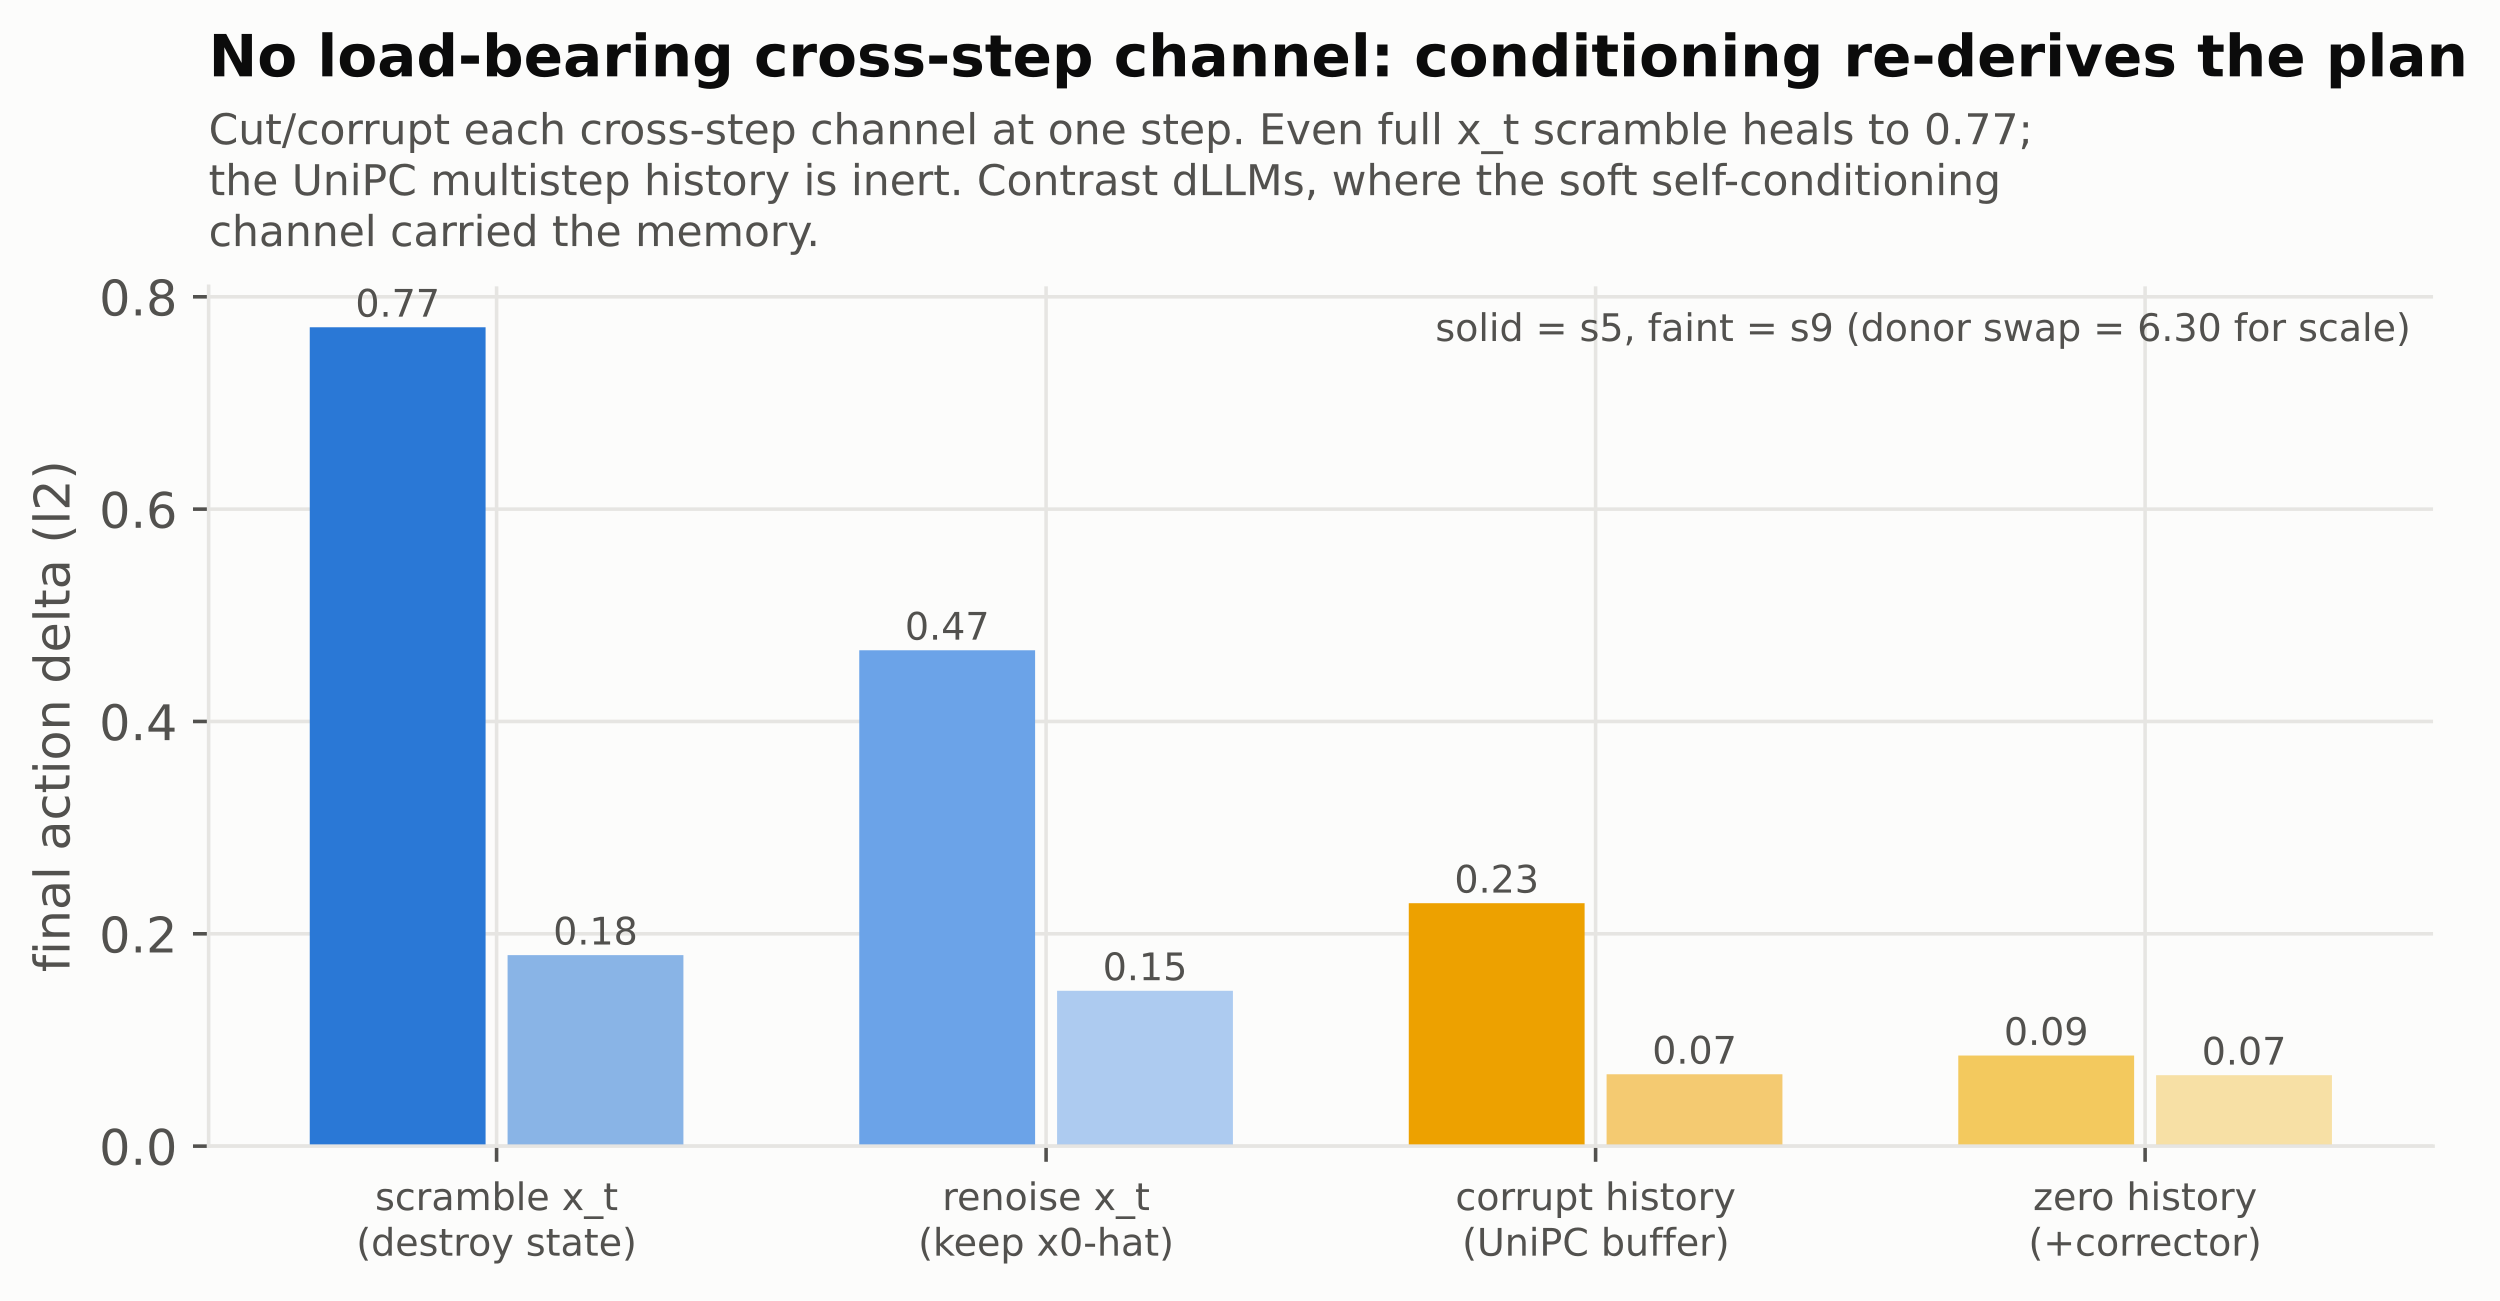
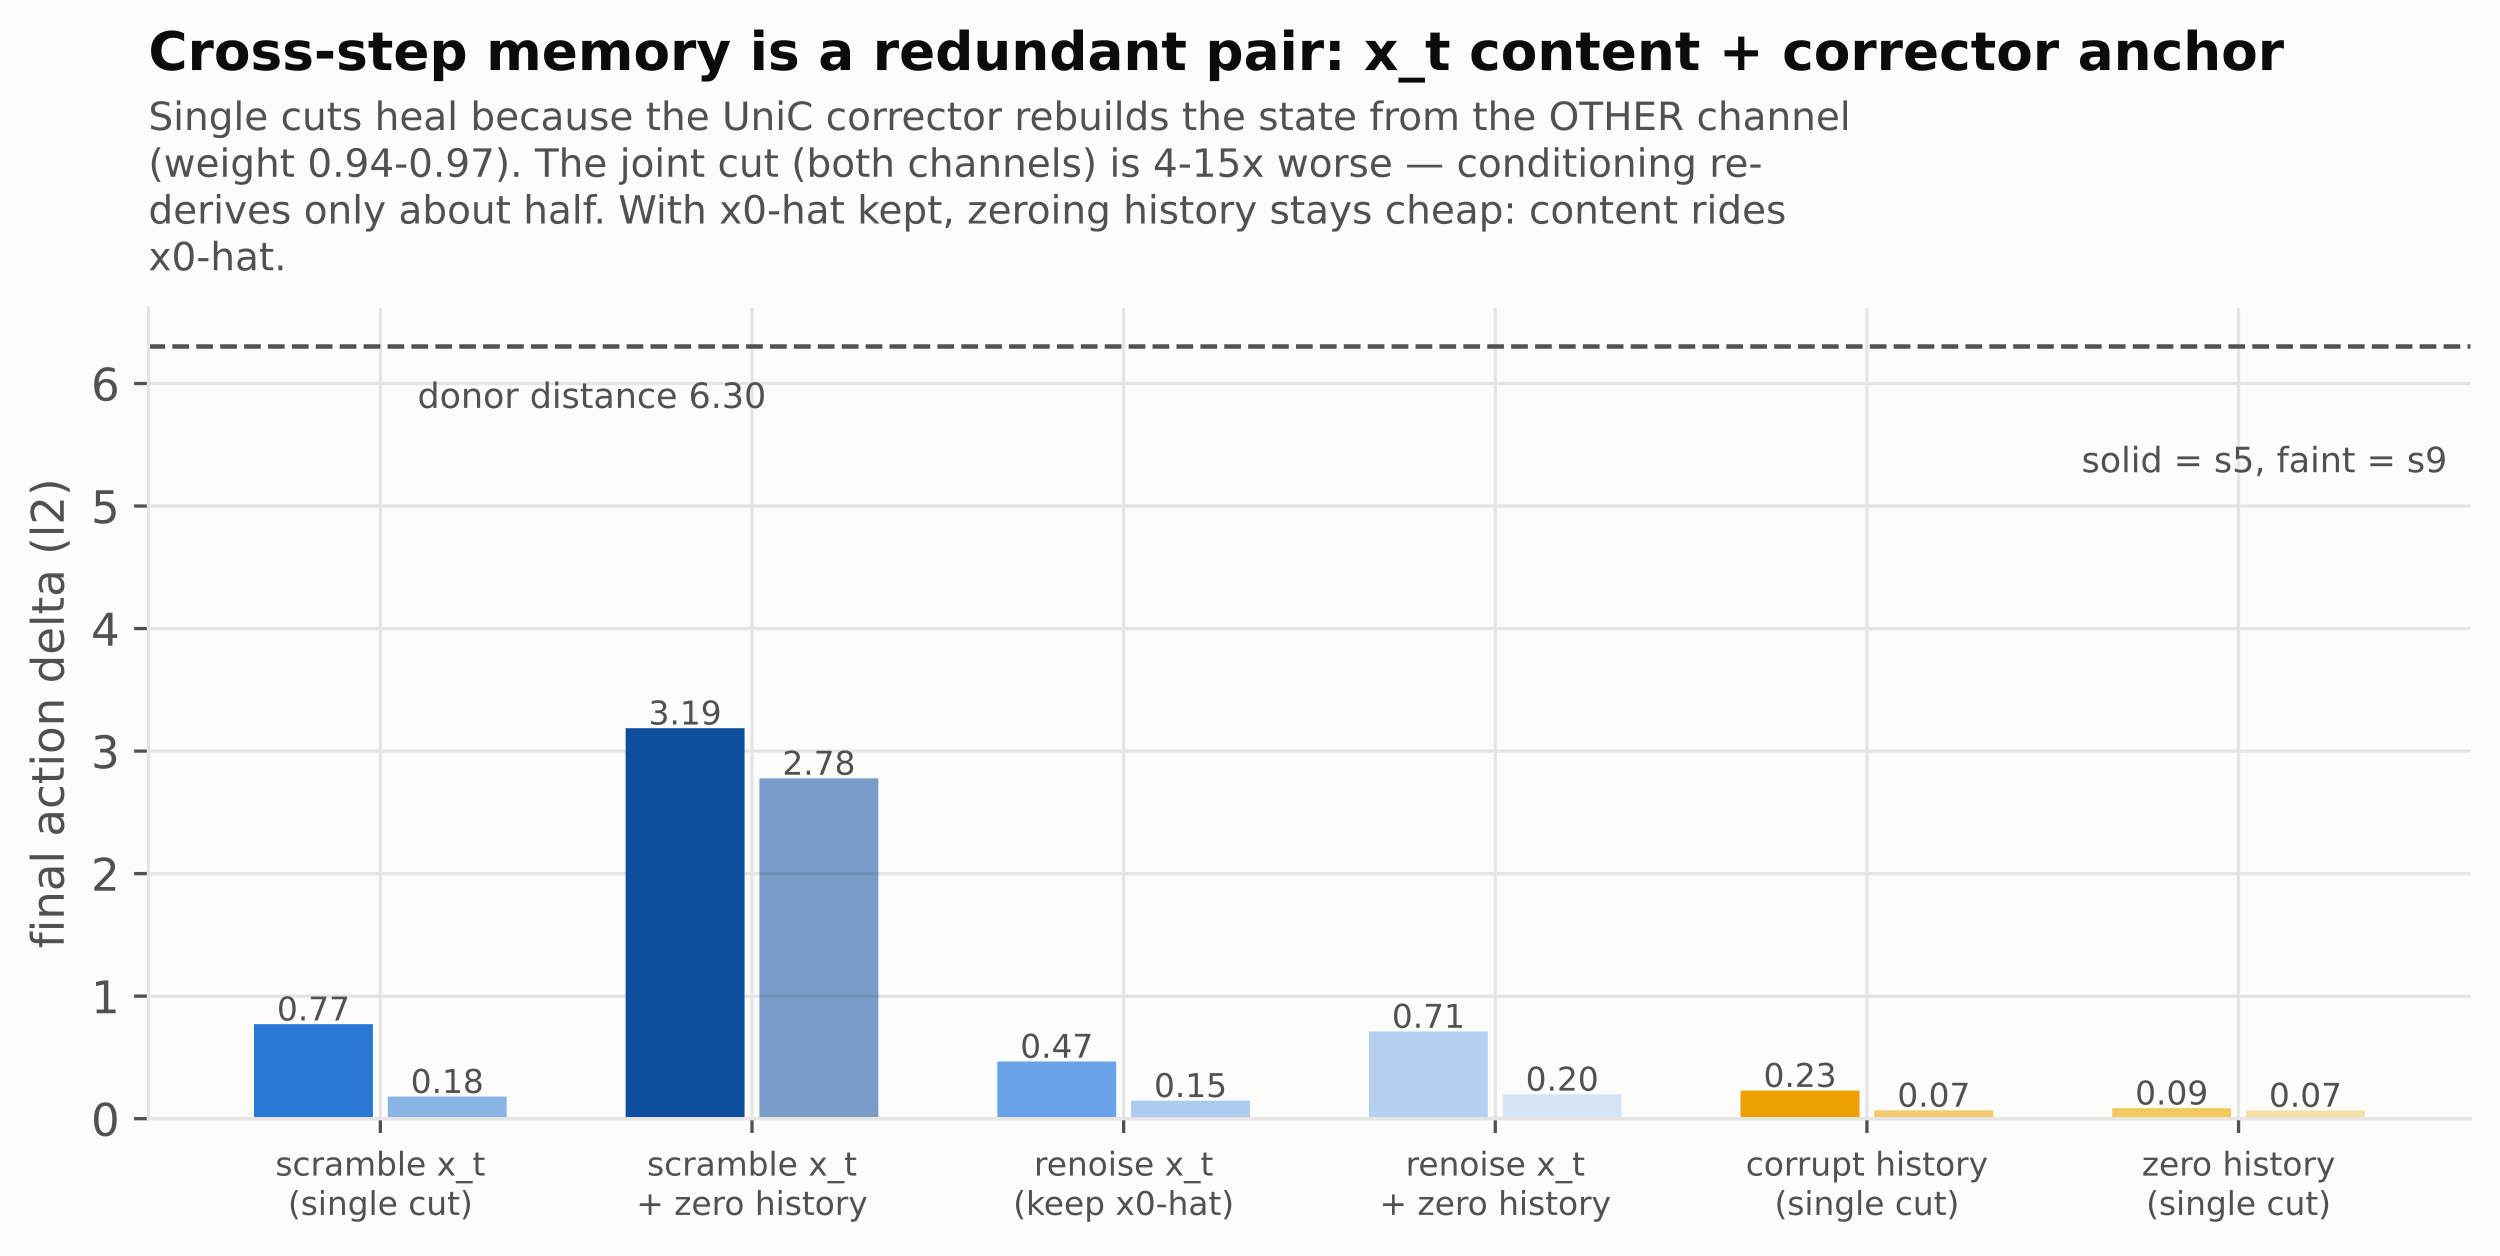
- <svg xmlns="http://www.w3.org/2000/svg" xmlns:xlink="http://www.w3.org/1999/xlink" width="559.517pt" height="291.119pt" viewBox="0 0 559.517 291.119" version="1.1">
+ <svg xmlns="http://www.w3.org/2000/svg" xmlns:xlink="http://www.w3.org/1999/xlink" width="609.64pt" height="306.197pt" viewBox="0 0 609.64 306.197" version="1.1">
  <defs>
    <style type="text/css">*{stroke-linejoin: round; stroke-linecap: butt}</style>
  </defs>
  <g id="figure_1">
    <g id="patch_1">
-       <path d="M 0 291.119  L 559.517 291.119  L 559.517 0  L 0 0  z " style="fill: #fcfcfb" />
+       <path d="M 0 306.197  L 609.64 306.197  L 609.64 0  L 0 0  z " style="fill: #fcfcfb" />
    </g>
    <g id="axes_1">
      <g id="patch_2">
-         <path d="M 46.694 256.515  L 544.534 256.515  L 544.534 64.078  L 46.694 64.078  z " style="fill: #fcfcfb" />
+         <path d="M 36.2 272.793  L 602.44 272.793  L 602.44 75.078  L 36.2 75.078  z " style="fill: #fcfcfb" />
      </g>
      <g id="matplotlib.axis_1">
        <g id="xtick_1">
          <g id="line2d_1">
-             <path d="M 111.138 256.515  L 111.138 64.078  " clip-path="url(#pa9ac44d7ae)" style="fill: none; stroke: #e6e5e2; stroke-width: 0.8; stroke-linecap: square" />
+             <path d="M 92.751 272.793  L 92.751 75.078  " clip-path="url(#p325ad6687f)" style="fill: none; stroke: #e6e5e2; stroke-width: 0.8; stroke-linecap: square" />
          </g>
          <g id="line2d_2">
            <defs>
-               <path id="m396f962faf" d="M 0 0  L 0 3.5  " style="stroke: #52514e; stroke-width: 0.8" />
+               <path id="m0befb91089" d="M 0 0  L 0 3.5  " style="stroke: #52514e; stroke-width: 0.8" />
            </defs>
            <g>
-               <use xlink:href="#m396f962faf" x="111.138" y="256.515" style="fill: #52514e; stroke: #52514e; stroke-width: 0.8" />
+               <use xlink:href="#m0befb91089" x="92.751" y="272.793" style="fill: #52514e; stroke: #52514e; stroke-width: 0.8" />
            </g>
          </g>
          <g id="text_1">
-             <text style="font-size: 8.5px; font-family: 'DejaVu Sans', 'Bitstream Vera Sans', 'Computer Modern Sans Serif', 'Lucida Grande', 'Verdana', 'Geneva', 'Lucid', 'Arial', 'Helvetica', 'Avant Garde', sans-serif; fill: #52514e" transform="translate(83.94465 270.8241)">scramble x_t</text>
-             <text style="font-size: 8.5px; font-family: 'DejaVu Sans', 'Bitstream Vera Sans', 'Computer Modern Sans Serif', 'Lucida Grande', 'Verdana', 'Geneva', 'Lucid', 'Arial', 'Helvetica', 'Avant Garde', sans-serif; fill: #52514e" transform="translate(79.74246 281.0265)">(destroy state)</text>
+             <text style="font-size: 8px; font-family: 'DejaVu Sans', 'Bitstream Vera Sans', 'Computer Modern Sans Serif', 'Lucida Grande', 'Verdana', 'Geneva', 'Lucid', 'Arial', 'Helvetica', 'Avant Garde', sans-serif; fill: #52514e" transform="translate(67.15736 286.6725)">scramble x_t</text>
+             <text style="font-size: 8px; font-family: 'DejaVu Sans', 'Bitstream Vera Sans', 'Computer Modern Sans Serif', 'Lucida Grande', 'Verdana', 'Geneva', 'Lucid', 'Arial', 'Helvetica', 'Avant Garde', sans-serif; fill: #52514e" transform="translate(70.21423 296.2747)">(single cut)</text>
          </g>
        </g>
        <g id="xtick_2">
          <g id="line2d_3">
-             <path d="M 234.122 256.515  L 234.122 64.078  " clip-path="url(#pa9ac44d7ae)" style="fill: none; stroke: #e6e5e2; stroke-width: 0.8; stroke-linecap: square" />
+             <path d="M 183.379 272.793  L 183.379 75.078  " clip-path="url(#p325ad6687f)" style="fill: none; stroke: #e6e5e2; stroke-width: 0.8; stroke-linecap: square" />
          </g>
          <g id="line2d_4">
            <g>
-               <use xlink:href="#m396f962faf" x="234.122" y="256.515" style="fill: #52514e; stroke: #52514e; stroke-width: 0.8" />
+               <use xlink:href="#m0befb91089" x="183.379" y="272.793" style="fill: #52514e; stroke: #52514e; stroke-width: 0.8" />
            </g>
          </g>
          <g id="text_2">
-             <text style="font-size: 8.5px; font-family: 'DejaVu Sans', 'Bitstream Vera Sans', 'Computer Modern Sans Serif', 'Lucida Grande', 'Verdana', 'Geneva', 'Lucid', 'Arial', 'Helvetica', 'Avant Garde', sans-serif; fill: #52514e" transform="translate(210.8926 270.8241)">renoise x_t</text>
-             <text style="font-size: 8.5px; font-family: 'DejaVu Sans', 'Bitstream Vera Sans', 'Computer Modern Sans Serif', 'Lucida Grande', 'Verdana', 'Geneva', 'Lucid', 'Arial', 'Helvetica', 'Avant Garde', sans-serif; fill: #52514e" transform="translate(205.5004 281.0265)">(keep x0-hat)</text>
+             <text style="font-size: 8px; font-family: 'DejaVu Sans', 'Bitstream Vera Sans', 'Computer Modern Sans Serif', 'Lucida Grande', 'Verdana', 'Geneva', 'Lucid', 'Arial', 'Helvetica', 'Avant Garde', sans-serif; fill: #52514e" transform="translate(157.7848 286.6725)">scramble x_t</text>
+             <text style="font-size: 8px; font-family: 'DejaVu Sans', 'Bitstream Vera Sans', 'Computer Modern Sans Serif', 'Lucida Grande', 'Verdana', 'Geneva', 'Lucid', 'Arial', 'Helvetica', 'Avant Garde', sans-serif; fill: #52514e" transform="translate(155.1623 296.2747)">+ zero history</text>
          </g>
        </g>
        <g id="xtick_3">
          <g id="line2d_5">
-             <path d="M 357.106 256.515  L 357.106 64.078  " clip-path="url(#pa9ac44d7ae)" style="fill: none; stroke: #e6e5e2; stroke-width: 0.8; stroke-linecap: square" />
+             <path d="M 274.006 272.793  L 274.006 75.078  " clip-path="url(#p325ad6687f)" style="fill: none; stroke: #e6e5e2; stroke-width: 0.8; stroke-linecap: square" />
          </g>
          <g id="line2d_6">
            <g>
-               <use xlink:href="#m396f962faf" x="357.106" y="256.515" style="fill: #52514e; stroke: #52514e; stroke-width: 0.8" />
+               <use xlink:href="#m0befb91089" x="274.006" y="272.793" style="fill: #52514e; stroke: #52514e; stroke-width: 0.8" />
            </g>
          </g>
          <g id="text_3">
-             <text style="font-size: 8.5px; font-family: 'DejaVu Sans', 'Bitstream Vera Sans', 'Computer Modern Sans Serif', 'Lucida Grande', 'Verdana', 'Geneva', 'Lucid', 'Arial', 'Helvetica', 'Avant Garde', sans-serif; fill: #52514e" transform="translate(325.7235 270.8241)">corrupt history</text>
-             <text style="font-size: 8.5px; font-family: 'DejaVu Sans', 'Bitstream Vera Sans', 'Computer Modern Sans Serif', 'Lucida Grande', 'Verdana', 'Geneva', 'Lucid', 'Arial', 'Helvetica', 'Avant Garde', sans-serif; fill: #52514e" transform="translate(327.2428 281.0265)">(UniPC buffer)</text>
+             <text style="font-size: 8px; font-family: 'DejaVu Sans', 'Bitstream Vera Sans', 'Computer Modern Sans Serif', 'Lucida Grande', 'Verdana', 'Geneva', 'Lucid', 'Arial', 'Helvetica', 'Avant Garde', sans-serif; fill: #52514e" transform="translate(252.1428 286.6725)">renoise x_t</text>
+             <text style="font-size: 8px; font-family: 'DejaVu Sans', 'Bitstream Vera Sans', 'Computer Modern Sans Serif', 'Lucida Grande', 'Verdana', 'Geneva', 'Lucid', 'Arial', 'Helvetica', 'Avant Garde', sans-serif; fill: #52514e" transform="translate(247.0678 296.2747)">(keep x0-hat)</text>
          </g>
        </g>
        <g id="xtick_4">
          <g id="line2d_7">
-             <path d="M 480.091 256.515  L 480.091 64.078  " clip-path="url(#pa9ac44d7ae)" style="fill: none; stroke: #e6e5e2; stroke-width: 0.8; stroke-linecap: square" />
+             <path d="M 364.633 272.793  L 364.633 75.078  " clip-path="url(#p325ad6687f)" style="fill: none; stroke: #e6e5e2; stroke-width: 0.8; stroke-linecap: square" />
          </g>
          <g id="line2d_8">
            <g>
-               <use xlink:href="#m396f962faf" x="480.091" y="256.515" style="fill: #52514e; stroke: #52514e; stroke-width: 0.8" />
+               <use xlink:href="#m0befb91089" x="364.633" y="272.793" style="fill: #52514e; stroke: #52514e; stroke-width: 0.8" />
            </g>
          </g>
          <g id="text_4">
-             <text style="font-size: 8.5px; font-family: 'DejaVu Sans', 'Bitstream Vera Sans', 'Computer Modern Sans Serif', 'Lucida Grande', 'Verdana', 'Geneva', 'Lucid', 'Arial', 'Helvetica', 'Avant Garde', sans-serif; fill: #52514e" transform="translate(455.0229 270.8241)">zero history</text>
-             <text style="font-size: 8.5px; font-family: 'DejaVu Sans', 'Bitstream Vera Sans', 'Computer Modern Sans Serif', 'Lucida Grande', 'Verdana', 'Geneva', 'Lucid', 'Arial', 'Helvetica', 'Avant Garde', sans-serif; fill: #52514e" transform="translate(453.9836 281.0258)">(+corrector)</text>
+             <text style="font-size: 8px; font-family: 'DejaVu Sans', 'Bitstream Vera Sans', 'Computer Modern Sans Serif', 'Lucida Grande', 'Verdana', 'Geneva', 'Lucid', 'Arial', 'Helvetica', 'Avant Garde', sans-serif; fill: #52514e" transform="translate(342.7702 286.6725)">renoise x_t</text>
+             <text style="font-size: 8px; font-family: 'DejaVu Sans', 'Bitstream Vera Sans', 'Computer Modern Sans Serif', 'Lucida Grande', 'Verdana', 'Geneva', 'Lucid', 'Arial', 'Helvetica', 'Avant Garde', sans-serif; fill: #52514e" transform="translate(336.4171 296.2747)">+ zero history</text>
+           </g>
+         </g>
+         <g id="xtick_5">
+           <g id="line2d_9">
+             <path d="M 455.261 272.793  L 455.261 75.078  " clip-path="url(#p325ad6687f)" style="fill: none; stroke: #e6e5e2; stroke-width: 0.8; stroke-linecap: square" />
+           </g>
+           <g id="line2d_10">
+             <g>
+               <use xlink:href="#m0befb91089" x="455.261" y="272.793" style="fill: #52514e; stroke: #52514e; stroke-width: 0.8" />
+             </g>
+           </g>
+           <g id="text_5">
+             <text style="font-size: 8px; font-family: 'DejaVu Sans', 'Bitstream Vera Sans', 'Computer Modern Sans Serif', 'Lucida Grande', 'Verdana', 'Geneva', 'Lucid', 'Arial', 'Helvetica', 'Avant Garde', sans-serif; fill: #52514e" transform="translate(425.7238 286.6725)">corrupt history</text>
+             <text style="font-size: 8px; font-family: 'DejaVu Sans', 'Bitstream Vera Sans', 'Computer Modern Sans Serif', 'Lucida Grande', 'Verdana', 'Geneva', 'Lucid', 'Arial', 'Helvetica', 'Avant Garde', sans-serif; fill: #52514e" transform="translate(432.7238 296.2747)">(single cut)</text>
+           </g>
+         </g>
+         <g id="xtick_6">
+           <g id="line2d_11">
+             <path d="M 545.888 272.793  L 545.888 75.078  " clip-path="url(#p325ad6687f)" style="fill: none; stroke: #e6e5e2; stroke-width: 0.8; stroke-linecap: square" />
+           </g>
+           <g id="line2d_12">
+             <g>
+               <use xlink:href="#m0befb91089" x="545.888" y="272.793" style="fill: #52514e; stroke: #52514e; stroke-width: 0.8" />
+             </g>
+           </g>
+           <g id="text_6">
+             <text style="font-size: 8px; font-family: 'DejaVu Sans', 'Bitstream Vera Sans', 'Computer Modern Sans Serif', 'Lucida Grande', 'Verdana', 'Geneva', 'Lucid', 'Arial', 'Helvetica', 'Avant Garde', sans-serif; fill: #52514e" transform="translate(522.295 286.6725)">zero history</text>
+             <text style="font-size: 8px; font-family: 'DejaVu Sans', 'Bitstream Vera Sans', 'Computer Modern Sans Serif', 'Lucida Grande', 'Verdana', 'Geneva', 'Lucid', 'Arial', 'Helvetica', 'Avant Garde', sans-serif; fill: #52514e" transform="translate(523.3512 296.2747)">(single cut)</text>
          </g>
        </g>
      </g>
      <g id="matplotlib.axis_2">
        <g id="ytick_1">
-           <g id="line2d_9">
-             <path d="M 46.694 256.515  L 544.534 256.515  " clip-path="url(#pa9ac44d7ae)" style="fill: none; stroke: #e6e5e2; stroke-width: 0.8; stroke-linecap: square" />
-           </g>
-           <g id="line2d_10">
+           <g id="line2d_13">
+             <path d="M 36.2 272.793  L 602.44 272.793  " clip-path="url(#p325ad6687f)" style="fill: none; stroke: #e6e5e2; stroke-width: 0.8; stroke-linecap: square" />
+           </g>
+           <g id="line2d_14">
            <defs>
-               <path id="m266e536e10" d="M 0 0  L -3.5 0  " style="stroke: #52514e; stroke-width: 0.8" />
+               <path id="m83741587a5" d="M 0 0  L -3.5 0  " style="stroke: #52514e; stroke-width: 0.8" />
            </defs>
            <g>
-               <use xlink:href="#m266e536e10" x="46.694" y="256.515" style="fill: #52514e; stroke: #52514e; stroke-width: 0.8" />
-             </g>
-           </g>
-           <g id="text_5">
-             <text style="font-size: 11px; font-family: 'DejaVu Sans', 'Bitstream Vera Sans', 'Computer Modern Sans Serif', 'Lucida Grande', 'Verdana', 'Geneva', 'Lucid', 'Arial', 'Helvetica', 'Avant Garde', sans-serif; text-anchor: end; fill: #52514e" x="39.694" y="260.693" transform="rotate(-0 39.6943 260.6934)">0.0</text>
+               <use xlink:href="#m83741587a5" x="36.2" y="272.793" style="fill: #52514e; stroke: #52514e; stroke-width: 0.8" />
+             </g>
+           </g>
+           <g id="text_7">
+             <text style="font-size: 11px; font-family: 'DejaVu Sans', 'Bitstream Vera Sans', 'Computer Modern Sans Serif', 'Lucida Grande', 'Verdana', 'Geneva', 'Lucid', 'Arial', 'Helvetica', 'Avant Garde', sans-serif; text-anchor: end; fill: #52514e" x="29.2" y="276.972" transform="rotate(-0 29.19961 276.9717)">0</text>
          </g>
        </g>
        <g id="ytick_2">
-           <g id="line2d_11">
-             <path d="M 46.694 208.993  L 544.534 208.993  " clip-path="url(#pa9ac44d7ae)" style="fill: none; stroke: #e6e5e2; stroke-width: 0.8; stroke-linecap: square" />
-           </g>
-           <g id="line2d_12">
-             <g>
-               <use xlink:href="#m266e536e10" x="46.694" y="208.993" style="fill: #52514e; stroke: #52514e; stroke-width: 0.8" />
-             </g>
-           </g>
-           <g id="text_6">
-             <text style="font-size: 11px; font-family: 'DejaVu Sans', 'Bitstream Vera Sans', 'Computer Modern Sans Serif', 'Lucida Grande', 'Verdana', 'Geneva', 'Lucid', 'Arial', 'Helvetica', 'Avant Garde', sans-serif; text-anchor: end; fill: #52514e" x="39.694" y="213.172" transform="rotate(-0 39.6943 213.1716)">0.2</text>
+           <g id="line2d_15">
+             <path d="M 36.2 242.913  L 602.44 242.913  " clip-path="url(#p325ad6687f)" style="fill: none; stroke: #e6e5e2; stroke-width: 0.8; stroke-linecap: square" />
+           </g>
+           <g id="line2d_16">
+             <g>
+               <use xlink:href="#m83741587a5" x="36.2" y="242.913" style="fill: #52514e; stroke: #52514e; stroke-width: 0.8" />
+             </g>
+           </g>
+           <g id="text_8">
+             <text style="font-size: 11px; font-family: 'DejaVu Sans', 'Bitstream Vera Sans', 'Computer Modern Sans Serif', 'Lucida Grande', 'Verdana', 'Geneva', 'Lucid', 'Arial', 'Helvetica', 'Avant Garde', sans-serif; text-anchor: end; fill: #52514e" x="29.2" y="247.092" transform="rotate(-0 29.19961 247.0919)">1</text>
          </g>
        </g>
        <g id="ytick_3">
-           <g id="line2d_13">
-             <path d="M 46.694 161.471  L 544.534 161.471  " clip-path="url(#pa9ac44d7ae)" style="fill: none; stroke: #e6e5e2; stroke-width: 0.8; stroke-linecap: square" />
-           </g>
-           <g id="line2d_14">
-             <g>
-               <use xlink:href="#m266e536e10" x="46.694" y="161.471" style="fill: #52514e; stroke: #52514e; stroke-width: 0.8" />
-             </g>
-           </g>
-           <g id="text_7">
-             <text style="font-size: 11px; font-family: 'DejaVu Sans', 'Bitstream Vera Sans', 'Computer Modern Sans Serif', 'Lucida Grande', 'Verdana', 'Geneva', 'Lucid', 'Arial', 'Helvetica', 'Avant Garde', sans-serif; text-anchor: end; fill: #52514e" x="39.694" y="165.65" transform="rotate(-0 39.6943 165.6499)">0.4</text>
+           <g id="line2d_17">
+             <path d="M 36.2 213.033  L 602.44 213.033  " clip-path="url(#p325ad6687f)" style="fill: none; stroke: #e6e5e2; stroke-width: 0.8; stroke-linecap: square" />
+           </g>
+           <g id="line2d_18">
+             <g>
+               <use xlink:href="#m83741587a5" x="36.2" y="213.033" style="fill: #52514e; stroke: #52514e; stroke-width: 0.8" />
+             </g>
+           </g>
+           <g id="text_9">
+             <text style="font-size: 11px; font-family: 'DejaVu Sans', 'Bitstream Vera Sans', 'Computer Modern Sans Serif', 'Lucida Grande', 'Verdana', 'Geneva', 'Lucid', 'Arial', 'Helvetica', 'Avant Garde', sans-serif; text-anchor: end; fill: #52514e" x="29.2" y="217.212" transform="rotate(-0 29.19961 217.2121)">2</text>
          </g>
        </g>
        <g id="ytick_4">
-           <g id="line2d_15">
-             <path d="M 46.694 113.95  L 544.534 113.95  " clip-path="url(#pa9ac44d7ae)" style="fill: none; stroke: #e6e5e2; stroke-width: 0.8; stroke-linecap: square" />
-           </g>
-           <g id="line2d_16">
-             <g>
-               <use xlink:href="#m266e536e10" x="46.694" y="113.95" style="fill: #52514e; stroke: #52514e; stroke-width: 0.8" />
-             </g>
-           </g>
-           <g id="text_8">
-             <text style="font-size: 11px; font-family: 'DejaVu Sans', 'Bitstream Vera Sans', 'Computer Modern Sans Serif', 'Lucida Grande', 'Verdana', 'Geneva', 'Lucid', 'Arial', 'Helvetica', 'Avant Garde', sans-serif; text-anchor: end; fill: #52514e" x="39.694" y="118.128" transform="rotate(-0 39.6943 118.1282)">0.6</text>
+           <g id="line2d_19">
+             <path d="M 36.2 183.154  L 602.44 183.154  " clip-path="url(#p325ad6687f)" style="fill: none; stroke: #e6e5e2; stroke-width: 0.8; stroke-linecap: square" />
+           </g>
+           <g id="line2d_20">
+             <g>
+               <use xlink:href="#m83741587a5" x="36.2" y="183.154" style="fill: #52514e; stroke: #52514e; stroke-width: 0.8" />
+             </g>
+           </g>
+           <g id="text_10">
+             <text style="font-size: 11px; font-family: 'DejaVu Sans', 'Bitstream Vera Sans', 'Computer Modern Sans Serif', 'Lucida Grande', 'Verdana', 'Geneva', 'Lucid', 'Arial', 'Helvetica', 'Avant Garde', sans-serif; text-anchor: end; fill: #52514e" x="29.2" y="187.332" transform="rotate(-0 29.19961 187.3324)">3</text>
          </g>
        </g>
        <g id="ytick_5">
-           <g id="line2d_17">
-             <path d="M 46.694 66.428  L 544.534 66.428  " clip-path="url(#pa9ac44d7ae)" style="fill: none; stroke: #e6e5e2; stroke-width: 0.8; stroke-linecap: square" />
-           </g>
-           <g id="line2d_18">
-             <g>
-               <use xlink:href="#m266e536e10" x="46.694" y="66.428" style="fill: #52514e; stroke: #52514e; stroke-width: 0.8" />
-             </g>
-           </g>
-           <g id="text_9">
-             <text style="font-size: 11px; font-family: 'DejaVu Sans', 'Bitstream Vera Sans', 'Computer Modern Sans Serif', 'Lucida Grande', 'Verdana', 'Geneva', 'Lucid', 'Arial', 'Helvetica', 'Avant Garde', sans-serif; text-anchor: end; fill: #52514e" x="39.694" y="70.607" transform="rotate(-0 39.6943 70.60651)">0.8</text>
-           </g>
-         </g>
-         <g id="text_10">
-           <text style="font-size: 11px; font-family: 'DejaVu Sans', 'Bitstream Vera Sans', 'Computer Modern Sans Serif', 'Lucida Grande', 'Verdana', 'Geneva', 'Lucid', 'Arial', 'Helvetica', 'Avant Garde', sans-serif; text-anchor: middle; fill: #52514e" x="15.558" y="160.296" transform="rotate(-90 15.55828 160.2963)">final action delta (l2)</text>
+           <g id="line2d_21">
+             <path d="M 36.2 153.274  L 602.44 153.274  " clip-path="url(#p325ad6687f)" style="fill: none; stroke: #e6e5e2; stroke-width: 0.8; stroke-linecap: square" />
+           </g>
+           <g id="line2d_22">
+             <g>
+               <use xlink:href="#m83741587a5" x="36.2" y="153.274" style="fill: #52514e; stroke: #52514e; stroke-width: 0.8" />
+             </g>
+           </g>
+           <g id="text_11">
+             <text style="font-size: 11px; font-family: 'DejaVu Sans', 'Bitstream Vera Sans', 'Computer Modern Sans Serif', 'Lucida Grande', 'Verdana', 'Geneva', 'Lucid', 'Arial', 'Helvetica', 'Avant Garde', sans-serif; text-anchor: end; fill: #52514e" x="29.2" y="157.453" transform="rotate(-0 29.19961 157.4526)">4</text>
+           </g>
+         </g>
+         <g id="ytick_6">
+           <g id="line2d_23">
+             <path d="M 36.2 123.394  L 602.44 123.394  " clip-path="url(#p325ad6687f)" style="fill: none; stroke: #e6e5e2; stroke-width: 0.8; stroke-linecap: square" />
+           </g>
+           <g id="line2d_24">
+             <g>
+               <use xlink:href="#m83741587a5" x="36.2" y="123.394" style="fill: #52514e; stroke: #52514e; stroke-width: 0.8" />
+             </g>
+           </g>
+           <g id="text_12">
+             <text style="font-size: 11px; font-family: 'DejaVu Sans', 'Bitstream Vera Sans', 'Computer Modern Sans Serif', 'Lucida Grande', 'Verdana', 'Geneva', 'Lucid', 'Arial', 'Helvetica', 'Avant Garde', sans-serif; text-anchor: end; fill: #52514e" x="29.2" y="127.573" transform="rotate(-0 29.19961 127.5728)">5</text>
+           </g>
+         </g>
+         <g id="ytick_7">
+           <g id="line2d_25">
+             <path d="M 36.2 93.514  L 602.44 93.514  " clip-path="url(#p325ad6687f)" style="fill: none; stroke: #e6e5e2; stroke-width: 0.8; stroke-linecap: square" />
+           </g>
+           <g id="line2d_26">
+             <g>
+               <use xlink:href="#m83741587a5" x="36.2" y="93.514" style="fill: #52514e; stroke: #52514e; stroke-width: 0.8" />
+             </g>
+           </g>
+           <g id="text_13">
+             <text style="font-size: 11px; font-family: 'DejaVu Sans', 'Bitstream Vera Sans', 'Computer Modern Sans Serif', 'Lucida Grande', 'Verdana', 'Geneva', 'Lucid', 'Arial', 'Helvetica', 'Avant Garde', sans-serif; text-anchor: end; fill: #52514e" x="29.2" y="97.693" transform="rotate(-0 29.19961 97.69306)">6</text>
+           </g>
+         </g>
+         <g id="text_14">
+           <text style="font-size: 11px; font-family: 'DejaVu Sans', 'Bitstream Vera Sans', 'Computer Modern Sans Serif', 'Lucida Grande', 'Verdana', 'Geneva', 'Lucid', 'Arial', 'Helvetica', 'Avant Garde', sans-serif; text-anchor: middle; fill: #52514e" x="15.558" y="173.935" transform="rotate(-90 15.55828 173.9355)">final action delta (l2)</text>
        </g>
      </g>
      <g id="patch_3">
-         <path d="M 69.323 256.515  L 108.678 256.515  L 108.678 73.242  L 69.323 73.242  z " clip-path="url(#pa9ac44d7ae)" style="fill: #2a78d6" />
+         <path d="M 61.938 272.793  L 90.939 272.793  L 90.939 249.746  L 61.938 249.746  z " clip-path="url(#p325ad6687f)" style="fill: #2a78d6" />
      </g>
      <g id="patch_4">
-         <path d="M 192.308 256.515  L 231.663 256.515  L 231.663 145.537  L 192.308 145.537  z " clip-path="url(#pa9ac44d7ae)" style="fill: #6ba3e8" />
+         <path d="M 152.565 272.793  L 181.566 272.793  L 181.566 177.57  L 152.565 177.57  z " clip-path="url(#p325ad6687f)" style="fill: #0d4e9e" />
      </g>
      <g id="patch_5">
-         <path d="M 315.292 256.515  L 354.647 256.515  L 354.647 202.146  L 315.292 202.146  z " clip-path="url(#pa9ac44d7ae)" style="fill: #eda100" />
+         <path d="M 243.193 272.793  L 272.193 272.793  L 272.193 258.837  L 243.193 258.837  z " clip-path="url(#p325ad6687f)" style="fill: #6ba3e8" />
      </g>
      <g id="patch_6">
-         <path d="M 438.276 256.515  L 477.631 256.515  L 477.631 236.237  L 438.276 236.237  z " clip-path="url(#pa9ac44d7ae)" style="fill: #f3c95e" />
+         <path d="M 333.82 272.793  L 362.821 272.793  L 362.821 251.529  L 333.82 251.529  z " clip-path="url(#p325ad6687f)" style="fill: #b5d1f2" />
      </g>
      <g id="patch_7">
-         <path d="M 113.598 256.515  L 152.953 256.515  L 152.953 213.764  L 113.598 213.764  z " clip-path="url(#pa9ac44d7ae)" style="fill: #2a78d6; opacity: 0.55" />
+         <path d="M 424.447 272.793  L 453.448 272.793  L 453.448 265.956  L 424.447 265.956  z " clip-path="url(#p325ad6687f)" style="fill: #eda100" />
      </g>
      <g id="patch_8">
-         <path d="M 236.582 256.515  L 275.937 256.515  L 275.937 221.746  L 236.582 221.746  z " clip-path="url(#pa9ac44d7ae)" style="fill: #6ba3e8; opacity: 0.55" />
+         <path d="M 515.075 272.793  L 544.076 272.793  L 544.076 270.243  L 515.075 270.243  z " clip-path="url(#p325ad6687f)" style="fill: #f3c95e" />
      </g>
      <g id="patch_9">
-         <path d="M 359.566 256.515  L 398.921 256.515  L 398.921 240.426  L 359.566 240.426  z " clip-path="url(#pa9ac44d7ae)" style="fill: #eda100; opacity: 0.55" />
+         <path d="M 94.564 272.793  L 123.564 272.793  L 123.564 267.417  L 94.564 267.417  z " clip-path="url(#p325ad6687f)" style="fill: #2a78d6; opacity: 0.55" />
      </g>
      <g id="patch_10">
-         <path d="M 482.55 256.515  L 521.905 256.515  L 521.905 240.637  L 482.55 240.637  z " clip-path="url(#pa9ac44d7ae)" style="fill: #f3c95e; opacity: 0.55" />
+         <path d="M 185.191 272.793  L 214.192 272.793  L 214.192 189.815  L 185.191 189.815  z " clip-path="url(#p325ad6687f)" style="fill: #0d4e9e; opacity: 0.55" />
      </g>
      <g id="patch_11">
-         <path d="M 46.694 256.515  L 46.694 64.078  " style="fill: none; stroke: #e6e5e2; stroke-width: 0.8; stroke-linejoin: miter; stroke-linecap: square" />
+         <path d="M 275.818 272.793  L 304.819 272.793  L 304.819 268.421  L 275.818 268.421  z " clip-path="url(#p325ad6687f)" style="fill: #6ba3e8; opacity: 0.55" />
      </g>
      <g id="patch_12">
-         <path d="M 46.694 256.515  L 544.534 256.515  " style="fill: none; stroke: #e6e5e2; stroke-width: 0.8; stroke-linejoin: miter; stroke-linecap: square" />
-       </g>
-       <g id="text_11">
-         <text style="font-size: 8.5px; font-family: 'DejaVu Sans', 'Bitstream Vera Sans', 'Computer Modern Sans Serif', 'Lucida Grande', 'Verdana', 'Geneva', 'Lucid', 'Arial', 'Helvetica', 'Avant Garde', sans-serif; text-anchor: middle; fill: #52514e" x="89.001" y="70.866" transform="rotate(-0 89.00086 70.86553)">0.77</text>
-       </g>
-       <g id="text_12">
-         <text style="font-size: 8.5px; font-family: 'DejaVu Sans', 'Bitstream Vera Sans', 'Computer Modern Sans Serif', 'Lucida Grande', 'Verdana', 'Geneva', 'Lucid', 'Arial', 'Helvetica', 'Avant Garde', sans-serif; text-anchor: middle; fill: #52514e" x="211.985" y="143.161" transform="rotate(-0 211.985 143.1607)">0.47</text>
-       </g>
-       <g id="text_13">
-         <text style="font-size: 8.5px; font-family: 'DejaVu Sans', 'Bitstream Vera Sans', 'Computer Modern Sans Serif', 'Lucida Grande', 'Verdana', 'Geneva', 'Lucid', 'Arial', 'Helvetica', 'Avant Garde', sans-serif; text-anchor: middle; fill: #52514e" x="334.969" y="199.77" transform="rotate(-0 334.9692 199.77)">0.23</text>
-       </g>
-       <g id="text_14">
-         <text style="font-size: 8.5px; font-family: 'DejaVu Sans', 'Bitstream Vera Sans', 'Computer Modern Sans Serif', 'Lucida Grande', 'Verdana', 'Geneva', 'Lucid', 'Arial', 'Helvetica', 'Avant Garde', sans-serif; text-anchor: middle; fill: #52514e" x="457.953" y="233.861" transform="rotate(-0 457.9534 233.8614)">0.09</text>
+         <path d="M 366.446 272.793  L 395.447 272.793  L 395.447 266.853  L 366.446 266.853  z " clip-path="url(#p325ad6687f)" style="fill: #b5d1f2; opacity: 0.55" />
+       </g>
+       <g id="patch_13">
+         <path d="M 457.073 272.793  L 486.074 272.793  L 486.074 270.77  L 457.073 270.77  z " clip-path="url(#p325ad6687f)" style="fill: #eda100; opacity: 0.55" />
+       </g>
+       <g id="patch_14">
+         <path d="M 547.701 272.793  L 576.701 272.793  L 576.701 270.796  L 547.701 270.796  z " clip-path="url(#p325ad6687f)" style="fill: #f3c95e; opacity: 0.55" />
+       </g>
+       <g id="line2d_27">
+         <path d="M 36.2 84.493  L 602.44 84.493  " clip-path="url(#p325ad6687f)" style="fill: none; stroke-dasharray: 4.07,1.76; stroke-dashoffset: 0; stroke: #52514e; stroke-width: 1.1" />
+       </g>
+       <g id="patch_15">
+         <path d="M 36.2 272.793  L 36.2 75.078  " style="fill: none; stroke: #e6e5e2; stroke-width: 0.8; stroke-linejoin: miter; stroke-linecap: square" />
+       </g>
+       <g id="patch_16">
+         <path d="M 36.2 272.793  L 602.44 272.793  " style="fill: none; stroke: #e6e5e2; stroke-width: 0.8; stroke-linejoin: miter; stroke-linecap: square" />
      </g>
      <g id="text_15">
-         <text style="font-size: 8.5px; font-family: 'DejaVu Sans', 'Bitstream Vera Sans', 'Computer Modern Sans Serif', 'Lucida Grande', 'Verdana', 'Geneva', 'Lucid', 'Arial', 'Helvetica', 'Avant Garde', sans-serif; text-anchor: middle; fill: #52514e" x="133.275" y="211.388" transform="rotate(-0 133.2752 211.3878)">0.18</text>
+         <text style="font-size: 8px; font-family: 'DejaVu Sans', 'Bitstream Vera Sans', 'Computer Modern Sans Serif', 'Lucida Grande', 'Verdana', 'Geneva', 'Lucid', 'Arial', 'Helvetica', 'Avant Garde', sans-serif; text-anchor: middle; fill: #52514e" x="76.438" y="248.85" transform="rotate(-0 76.43818 248.8496)">0.77</text>
      </g>
      <g id="text_16">
-         <text style="font-size: 8.5px; font-family: 'DejaVu Sans', 'Bitstream Vera Sans', 'Computer Modern Sans Serif', 'Lucida Grande', 'Verdana', 'Geneva', 'Lucid', 'Arial', 'Helvetica', 'Avant Garde', sans-serif; text-anchor: middle; fill: #52514e" x="256.259" y="219.37" transform="rotate(-0 256.2594 219.3696)">0.15</text>
+         <text style="font-size: 8px; font-family: 'DejaVu Sans', 'Bitstream Vera Sans', 'Computer Modern Sans Serif', 'Lucida Grande', 'Verdana', 'Geneva', 'Lucid', 'Arial', 'Helvetica', 'Avant Garde', sans-serif; text-anchor: middle; fill: #52514e" x="167.066" y="176.674" transform="rotate(-0 167.0656 176.6736)">3.19</text>
      </g>
      <g id="text_17">
-         <text style="font-size: 8.5px; font-family: 'DejaVu Sans', 'Bitstream Vera Sans', 'Computer Modern Sans Serif', 'Lucida Grande', 'Verdana', 'Geneva', 'Lucid', 'Arial', 'Helvetica', 'Avant Garde', sans-serif; text-anchor: middle; fill: #52514e" x="379.244" y="238.05" transform="rotate(-0 379.2435 238.0496)">0.07</text>
+         <text style="font-size: 8px; font-family: 'DejaVu Sans', 'Bitstream Vera Sans', 'Computer Modern Sans Serif', 'Lucida Grande', 'Verdana', 'Geneva', 'Lucid', 'Arial', 'Helvetica', 'Avant Garde', sans-serif; text-anchor: middle; fill: #52514e" x="257.693" y="257.941" transform="rotate(-0 257.693 257.9409)">0.47</text>
      </g>
      <g id="text_18">
-         <text style="font-size: 8.5px; font-family: 'DejaVu Sans', 'Bitstream Vera Sans', 'Computer Modern Sans Serif', 'Lucida Grande', 'Verdana', 'Geneva', 'Lucid', 'Arial', 'Helvetica', 'Avant Garde', sans-serif; text-anchor: middle; fill: #52514e" x="502.228" y="238.261" transform="rotate(-0 502.2277 238.2609)">0.07</text>
+         <text style="font-size: 8px; font-family: 'DejaVu Sans', 'Bitstream Vera Sans', 'Computer Modern Sans Serif', 'Lucida Grande', 'Verdana', 'Geneva', 'Lucid', 'Arial', 'Helvetica', 'Avant Garde', sans-serif; text-anchor: middle; fill: #52514e" x="348.32" y="250.632" transform="rotate(-0 348.3204 250.6322)">0.71</text>
      </g>
      <g id="text_19">
-         <text style="font-size: 8.5px; font-family: 'DejaVu Sans', 'Bitstream Vera Sans', 'Computer Modern Sans Serif', 'Lucida Grande', 'Verdana', 'Geneva', 'Lucid', 'Arial', 'Helvetica', 'Avant Garde', sans-serif; text-anchor: end; fill: #52514e" x="539.556" y="76.31" transform="rotate(-0 539.5559 76.30974)">solid = s5, faint = s9   (donor swap = 6.30 for scale)</text>
+         <text style="font-size: 8px; font-family: 'DejaVu Sans', 'Bitstream Vera Sans', 'Computer Modern Sans Serif', 'Lucida Grande', 'Verdana', 'Geneva', 'Lucid', 'Arial', 'Helvetica', 'Avant Garde', sans-serif; text-anchor: middle; fill: #52514e" x="438.948" y="265.06" transform="rotate(-0 438.9478 265.0596)">0.23</text>
      </g>
      <g id="text_20">
-         <text style="font-size: 9.5px; font-family: 'DejaVu Sans', 'Bitstream Vera Sans', 'Computer Modern Sans Serif', 'Lucida Grande', 'Verdana', 'Geneva', 'Lucid', 'Arial', 'Helvetica', 'Avant Garde', sans-serif; fill: #52514e" transform="translate(46.6943 32.26652)">Cut/corrupt each cross-step channel at one step. Even full x_t scramble heals to 0.77;</text>
-         <text style="font-size: 9.5px; font-family: 'DejaVu Sans', 'Bitstream Vera Sans', 'Computer Modern Sans Serif', 'Lucida Grande', 'Verdana', 'Geneva', 'Lucid', 'Arial', 'Helvetica', 'Avant Garde', sans-serif; fill: #52514e" transform="translate(46.6943 43.66912)">the UniPC multistep history is inert. Contrast dLLMs, where the soft self-conditioning</text>
-         <text style="font-size: 9.5px; font-family: 'DejaVu Sans', 'Bitstream Vera Sans', 'Computer Modern Sans Serif', 'Lucida Grande', 'Verdana', 'Geneva', 'Lucid', 'Arial', 'Helvetica', 'Avant Garde', sans-serif; fill: #52514e" transform="translate(46.6943 55.07171)">channel carried the memory.</text>
+         <text style="font-size: 8px; font-family: 'DejaVu Sans', 'Bitstream Vera Sans', 'Computer Modern Sans Serif', 'Lucida Grande', 'Verdana', 'Geneva', 'Lucid', 'Arial', 'Helvetica', 'Avant Garde', sans-serif; text-anchor: middle; fill: #52514e" x="529.575" y="269.347" transform="rotate(-0 529.5752 269.3467)">0.09</text>
      </g>
      <g id="text_21">
-         <text style="font-weight: 700; font-size: 13px; font-family: 'DejaVu Sans', 'Bitstream Vera Sans', 'Computer Modern Sans Serif', 'Lucida Grande', 'Verdana', 'Geneva', 'Lucid', 'Arial', 'Helvetica', 'Avant Garde', sans-serif; text-anchor: start; fill: #0b0b0b" x="46.694" y="17.078" transform="rotate(-0 46.6943 17.07797)">No load-bearing cross-step channel: conditioning re-derives the plan</text>
+         <text style="font-size: 8px; font-family: 'DejaVu Sans', 'Bitstream Vera Sans', 'Computer Modern Sans Serif', 'Lucida Grande', 'Verdana', 'Geneva', 'Lucid', 'Arial', 'Helvetica', 'Avant Garde', sans-serif; text-anchor: middle; fill: #52514e" x="109.064" y="266.521" transform="rotate(-0 109.064 266.5206)">0.18</text>
+       </g>
+       <g id="text_22">
+         <text style="font-size: 8px; font-family: 'DejaVu Sans', 'Bitstream Vera Sans', 'Computer Modern Sans Serif', 'Lucida Grande', 'Verdana', 'Geneva', 'Lucid', 'Arial', 'Helvetica', 'Avant Garde', sans-serif; text-anchor: middle; fill: #52514e" x="199.691" y="188.919" transform="rotate(-0 199.6914 188.9185)">2.78</text>
+       </g>
+       <g id="text_23">
+         <text style="font-size: 8px; font-family: 'DejaVu Sans', 'Bitstream Vera Sans', 'Computer Modern Sans Serif', 'Lucida Grande', 'Verdana', 'Geneva', 'Lucid', 'Arial', 'Helvetica', 'Avant Garde', sans-serif; text-anchor: middle; fill: #52514e" x="290.319" y="267.524" transform="rotate(-0 290.3188 267.5243)">0.15</text>
+       </g>
+       <g id="text_24">
+         <text style="font-size: 8px; font-family: 'DejaVu Sans', 'Bitstream Vera Sans', 'Computer Modern Sans Serif', 'Lucida Grande', 'Verdana', 'Geneva', 'Lucid', 'Arial', 'Helvetica', 'Avant Garde', sans-serif; text-anchor: middle; fill: #52514e" x="380.946" y="265.957" transform="rotate(-0 380.9462 265.9568)">0.20</text>
+       </g>
+       <g id="text_25">
+         <text style="font-size: 8px; font-family: 'DejaVu Sans', 'Bitstream Vera Sans', 'Computer Modern Sans Serif', 'Lucida Grande', 'Verdana', 'Geneva', 'Lucid', 'Arial', 'Helvetica', 'Avant Garde', sans-serif; text-anchor: middle; fill: #52514e" x="471.574" y="269.873" transform="rotate(-0 471.5736 269.8734)">0.07</text>
+       </g>
+       <g id="text_26">
+         <text style="font-size: 8px; font-family: 'DejaVu Sans', 'Bitstream Vera Sans', 'Computer Modern Sans Serif', 'Lucida Grande', 'Verdana', 'Geneva', 'Lucid', 'Arial', 'Helvetica', 'Avant Garde', sans-serif; text-anchor: middle; fill: #52514e" x="562.201" y="269.9" transform="rotate(-0 562.201 269.8999)">0.07</text>
+       </g>
+       <g id="text_27">
+         <text style="font-size: 8.5px; font-family: 'DejaVu Sans', 'Bitstream Vera Sans', 'Computer Modern Sans Serif', 'Lucida Grande', 'Verdana', 'Geneva', 'Lucid', 'Arial', 'Helvetica', 'Avant Garde', sans-serif; text-anchor: start; fill: #52514e" x="101.814" y="99.48" transform="rotate(-0 101.8138 99.48001)">donor distance 6.30</text>
+       </g>
+       <g id="text_28">
+         <text style="font-size: 8.5px; font-family: 'DejaVu Sans', 'Bitstream Vera Sans', 'Computer Modern Sans Serif', 'Lucida Grande', 'Verdana', 'Geneva', 'Lucid', 'Arial', 'Helvetica', 'Avant Garde', sans-serif; text-anchor: end; fill: #52514e" x="596.777" y="115.148" transform="rotate(-0 596.7772 115.1482)">solid = s5, faint = s9</text>
+       </g>
+       <g id="text_29">
+         <text style="font-size: 9.5px; font-family: 'DejaVu Sans', 'Bitstream Vera Sans', 'Computer Modern Sans Serif', 'Lucida Grande', 'Verdana', 'Geneva', 'Lucid', 'Arial', 'Helvetica', 'Avant Garde', sans-serif; fill: #52514e" transform="translate(36.19961 31.70557)">Single cuts heal because the UniC corrector rebuilds the state from the OTHER channel</text>
+         <text style="font-size: 9.5px; font-family: 'DejaVu Sans', 'Bitstream Vera Sans', 'Computer Modern Sans Serif', 'Lucida Grande', 'Verdana', 'Geneva', 'Lucid', 'Arial', 'Helvetica', 'Avant Garde', sans-serif; fill: #52514e" transform="translate(36.19961 43.10817)">(weight 0.94-0.97). The joint cut (both channels) is 4-15x worse — conditioning re-</text>
+         <text style="font-size: 9.5px; font-family: 'DejaVu Sans', 'Bitstream Vera Sans', 'Computer Modern Sans Serif', 'Lucida Grande', 'Verdana', 'Geneva', 'Lucid', 'Arial', 'Helvetica', 'Avant Garde', sans-serif; fill: #52514e" transform="translate(36.19961 54.51077)">derives only about half. With x0-hat kept, zeroing history stays cheap: content rides</text>
+         <text style="font-size: 9.5px; font-family: 'DejaVu Sans', 'Bitstream Vera Sans', 'Computer Modern Sans Serif', 'Lucida Grande', 'Verdana', 'Geneva', 'Lucid', 'Arial', 'Helvetica', 'Avant Garde', sans-serif; fill: #52514e" transform="translate(36.19961 65.91336)">x0-hat.</text>
+       </g>
+       <g id="text_30">
+         <text style="font-weight: 700; font-size: 13px; font-family: 'DejaVu Sans', 'Bitstream Vera Sans', 'Computer Modern Sans Serif', 'Lucida Grande', 'Verdana', 'Geneva', 'Lucid', 'Arial', 'Helvetica', 'Avant Garde', sans-serif; text-anchor: start; fill: #0b0b0b" x="36.2" y="17.078" transform="rotate(-0 36.19961 17.07797)">Cross-step memory is a redundant pair: x_t content + corrector anchor</text>
      </g>
    </g>
  </g>
  <defs>
-     <clipPath id="pa9ac44d7ae">
-       <rect x="46.694" y="64.078" width="497.84" height="192.437" />
+     <clipPath id="p325ad6687f">
+       <rect x="36.2" y="75.078" width="566.24" height="197.715" />
    </clipPath>
  </defs>
</svg>
